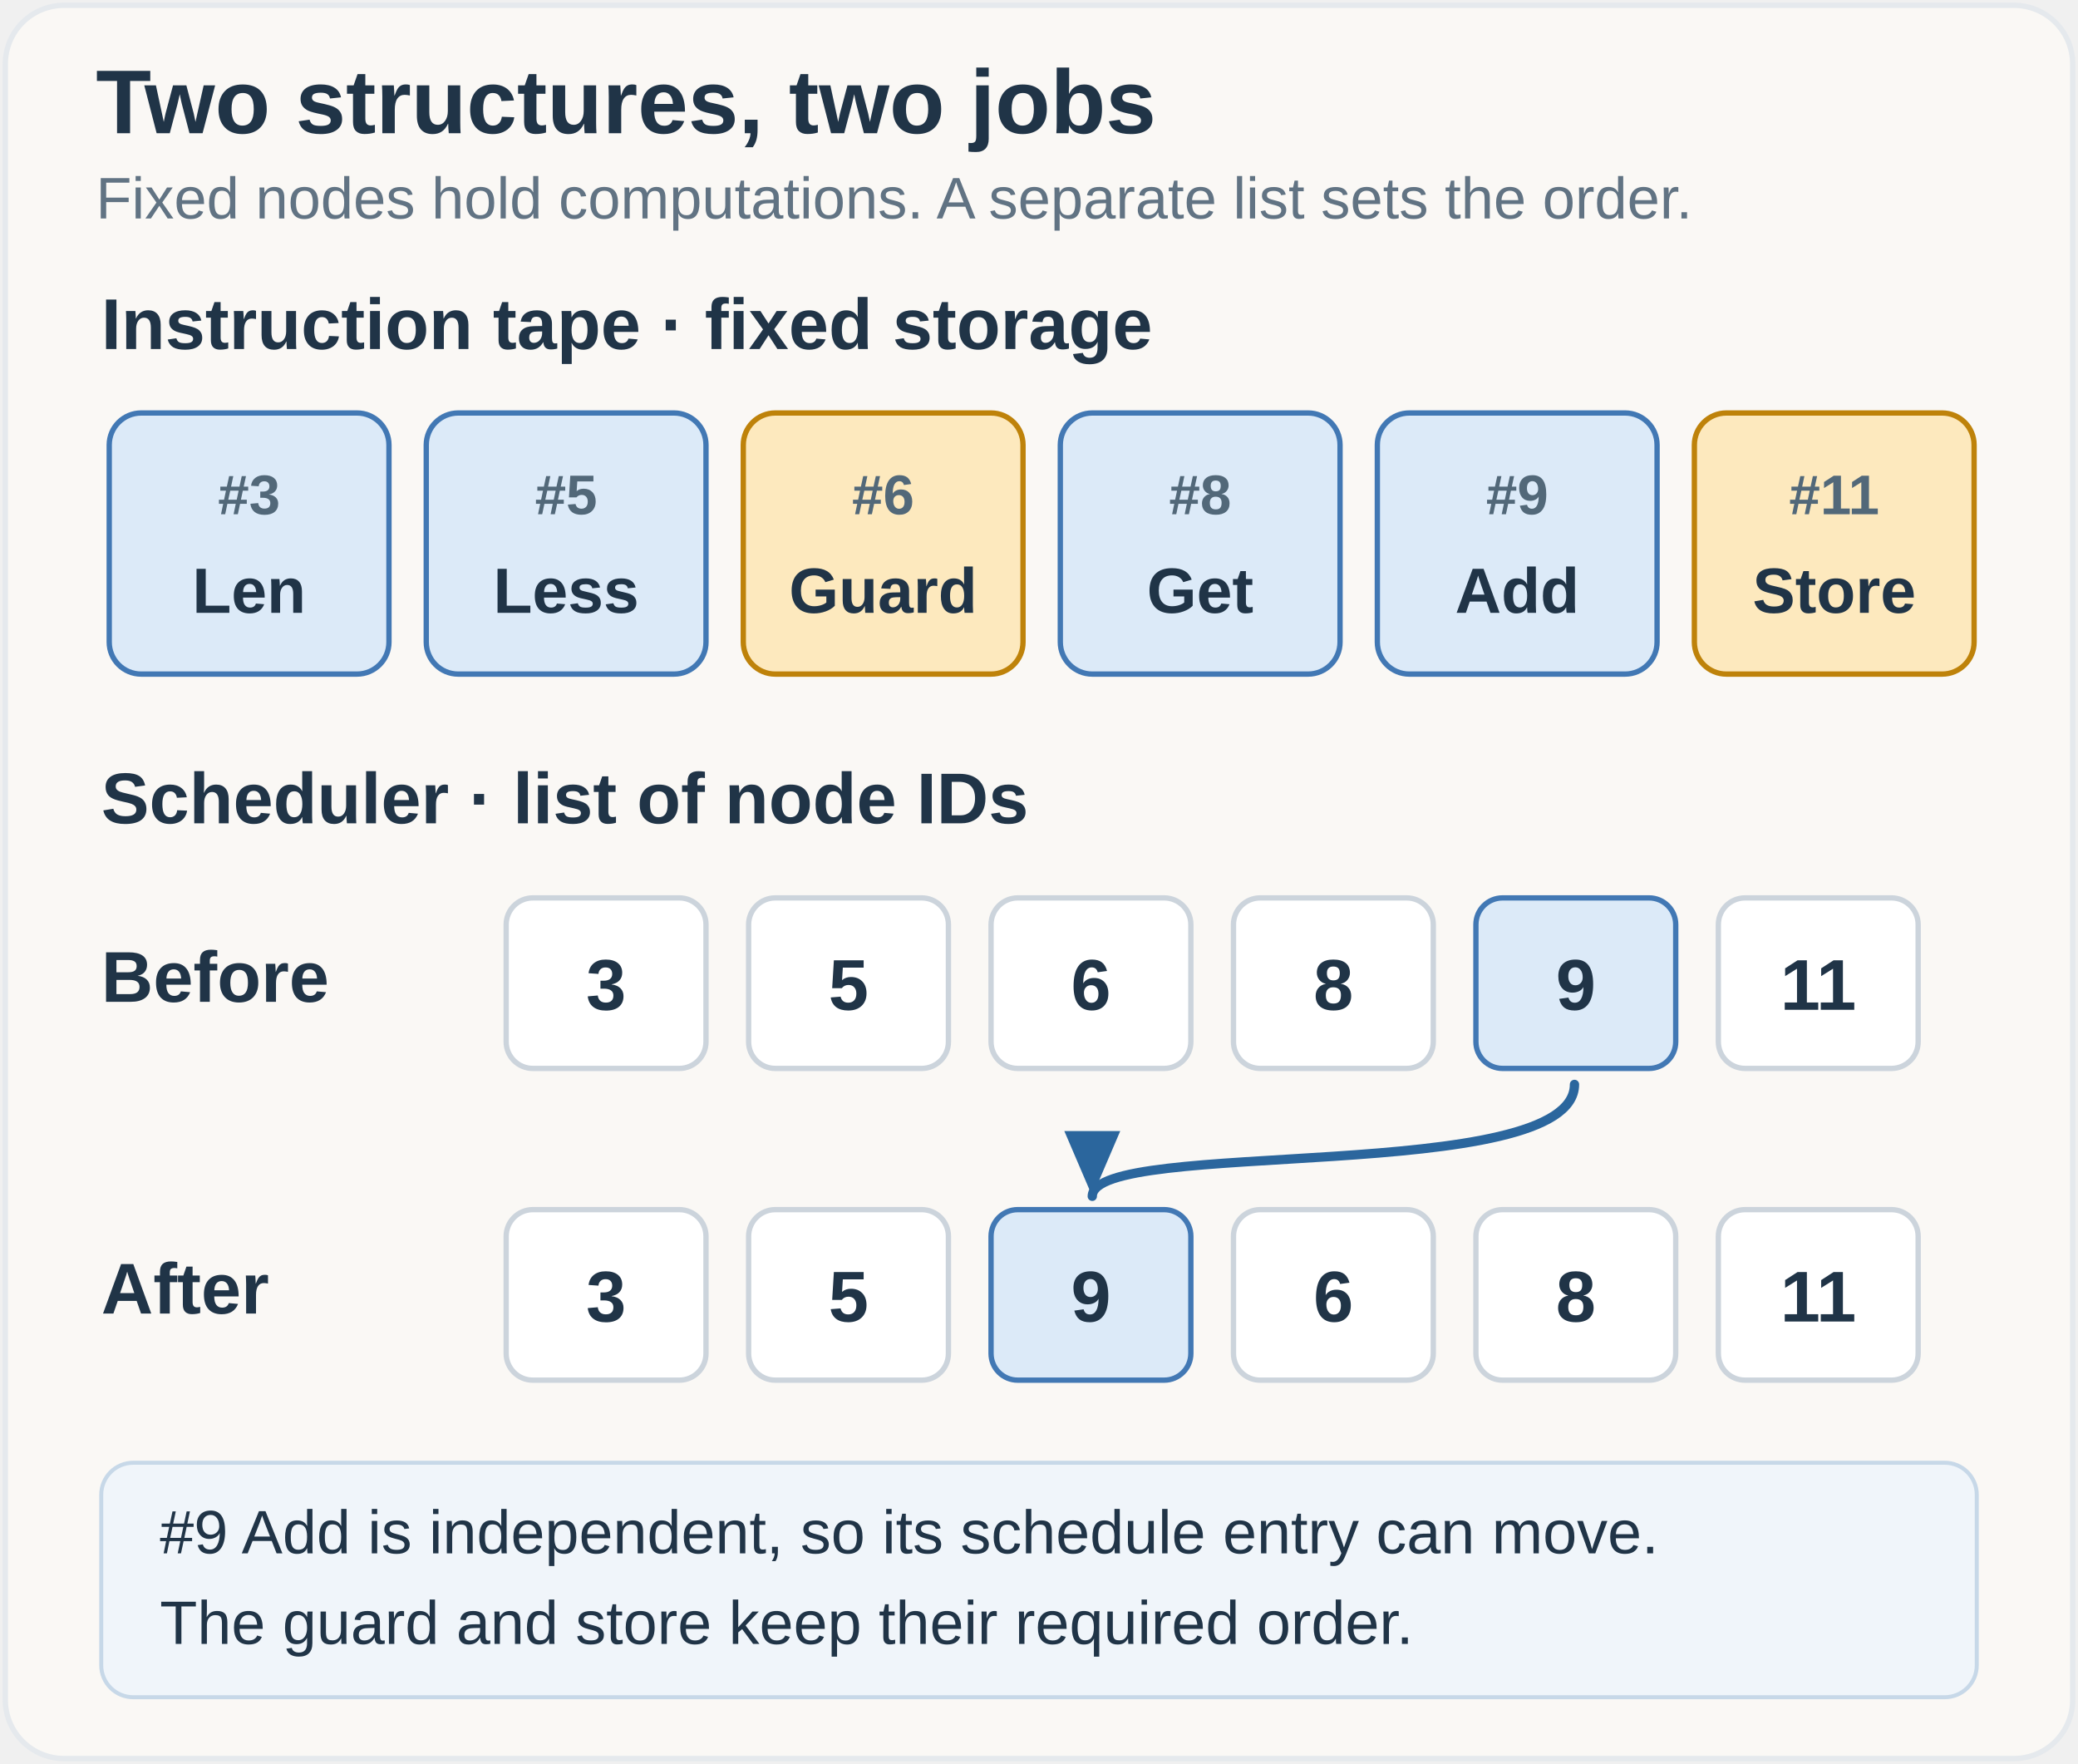
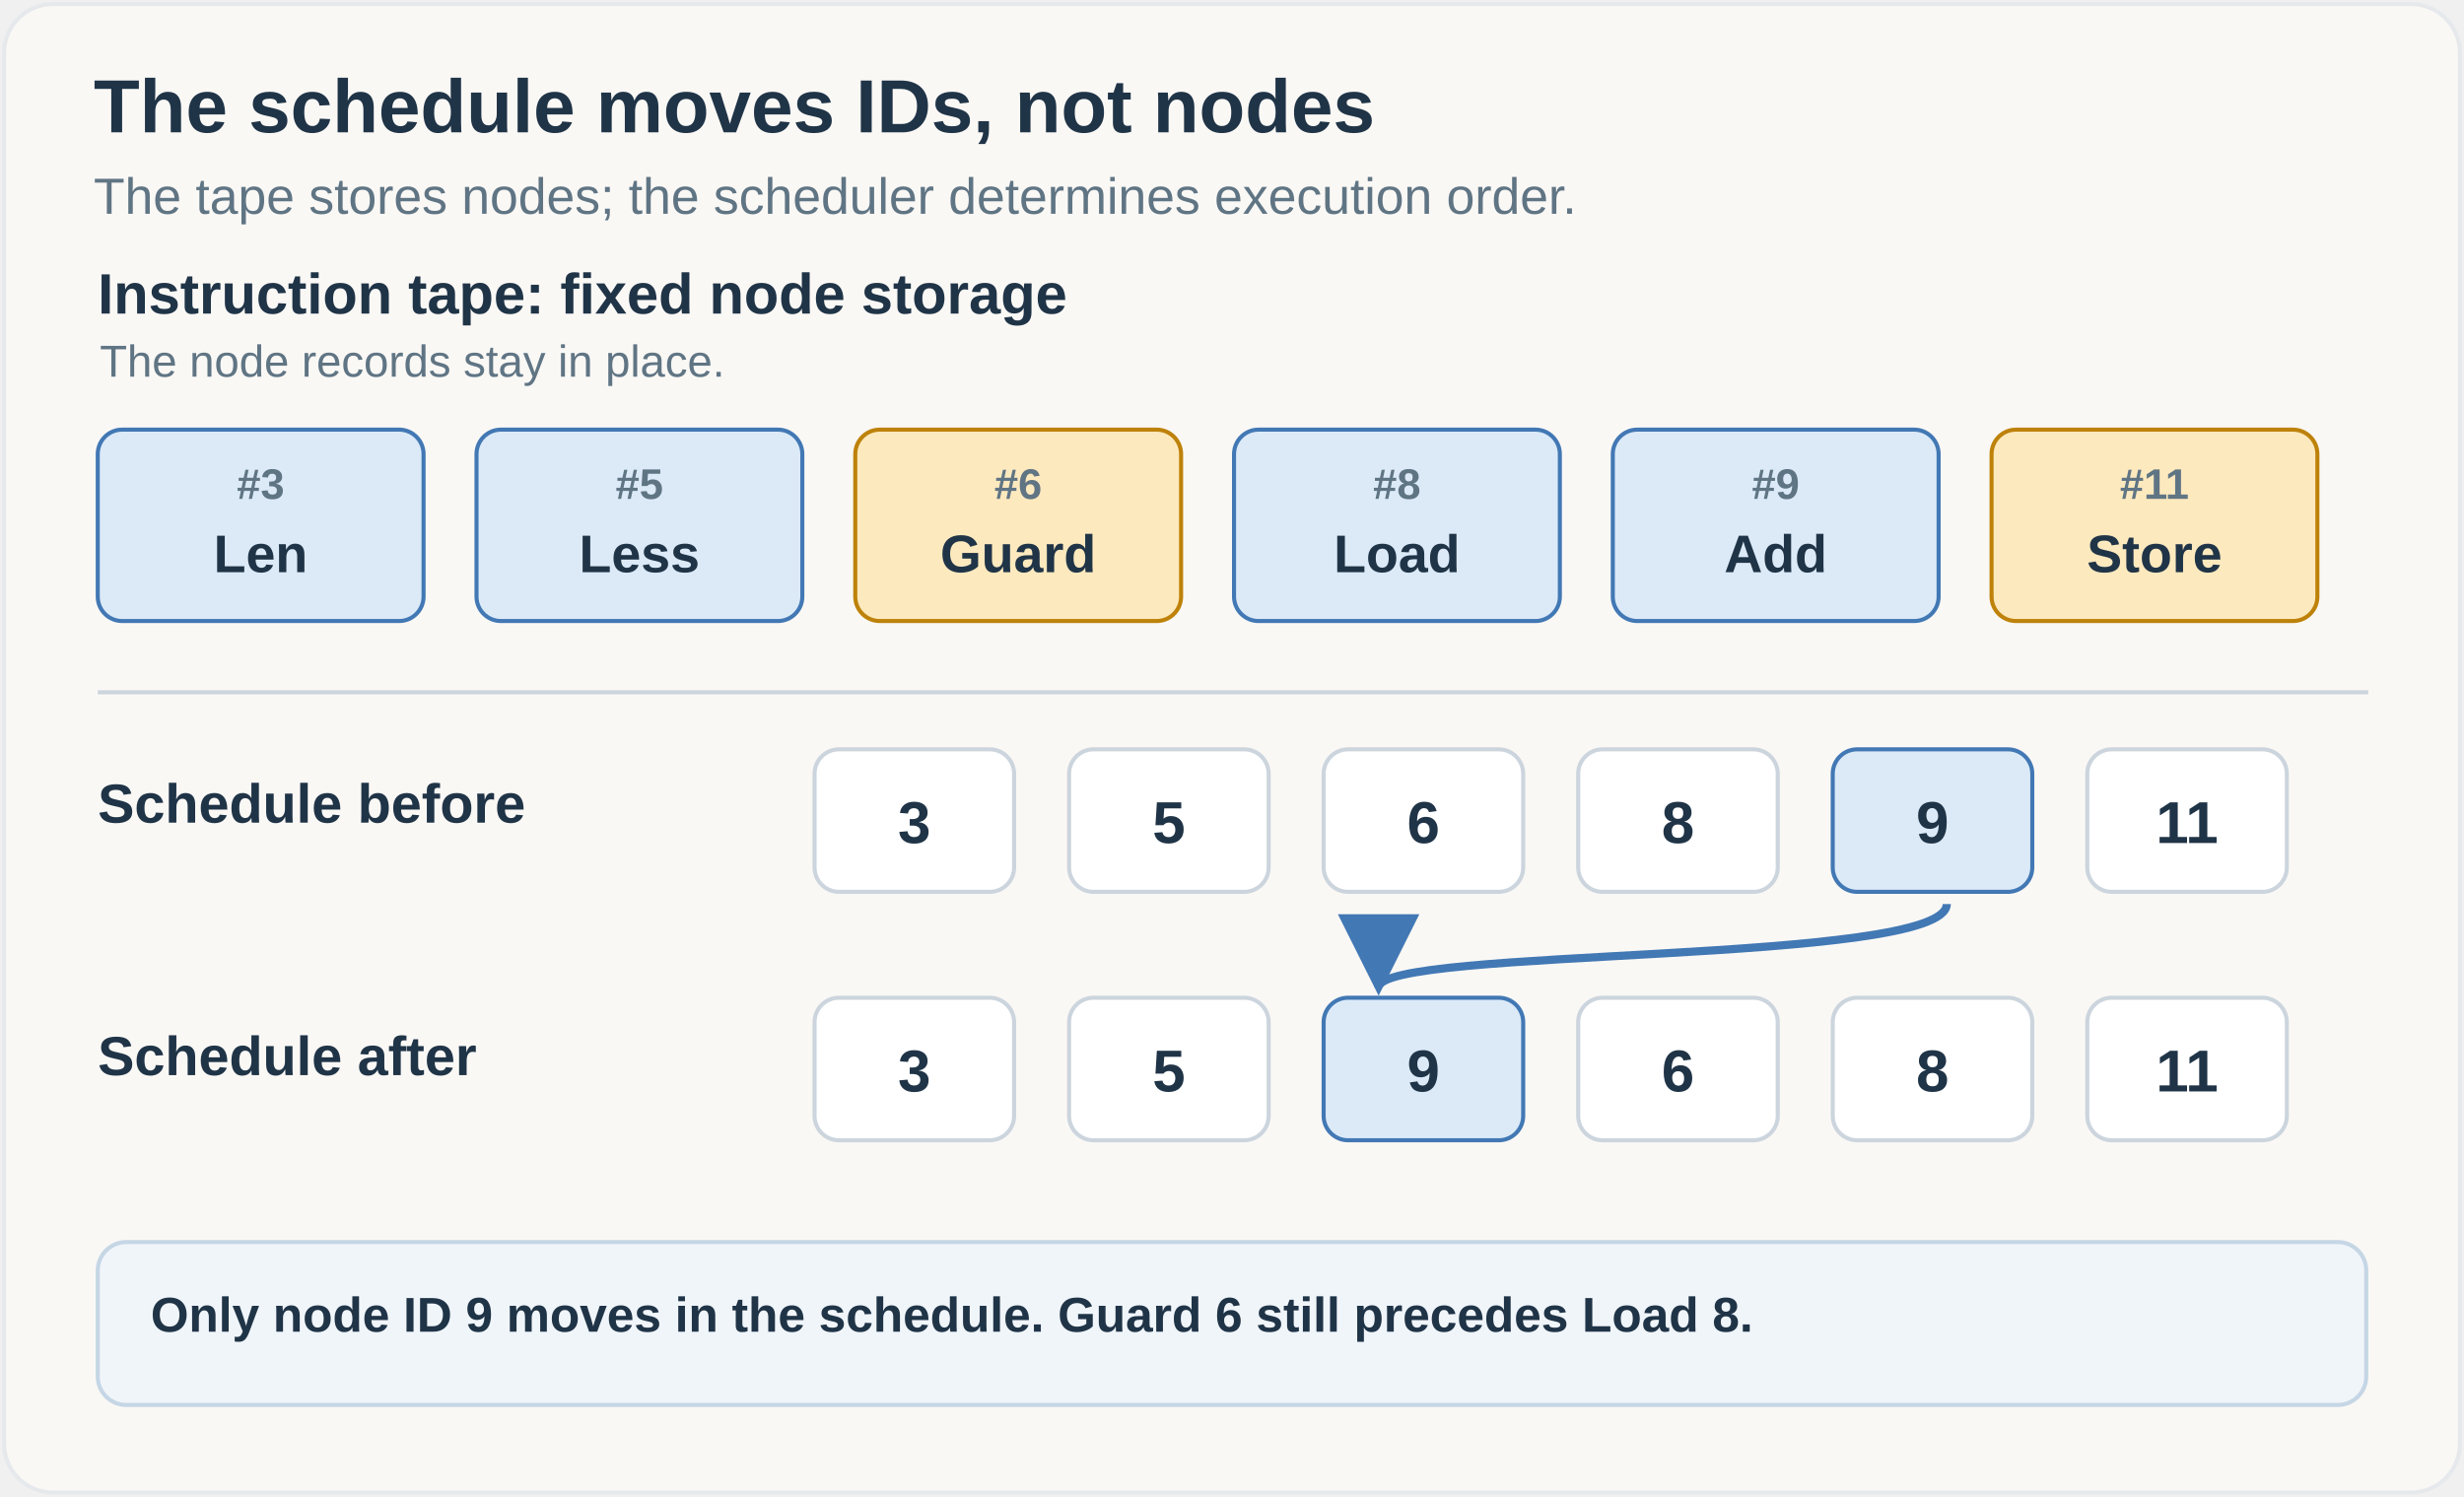
- <svg xmlns="http://www.w3.org/2000/svg" width="780" height="662" viewBox="0 0 780 662" role="img" aria-labelledby="title desc">
+ <svg xmlns="http://www.w3.org/2000/svg" width="1210" height="735" viewBox="0 0 1210 735" role="img" aria-label="Before and after schedules move an independent addition earlier without moving nodes or reordering required effects.">
  <defs>
-     <marker id="arr" markerWidth="10" markerHeight="10" refX="7" refY="3" orient="auto">
-       <path d="M0 0 L7 3 L0 6 Z" fill="#2B669D" />
+     <marker id="arr" markerWidth="10" markerHeight="10" refX="9" refY="5" orient="auto">
+       <path d="M0 0 L10 5 L0 10 Z" fill="#4278B4" />
    </marker>
  </defs>
-   <style>
- text{font-family:"Segoe UI",Arial,sans-serif;fill:#203447}
- .title{font-size:34px;font-weight:700}
- .subtitle{font-size:22px;fill:#617383}
- .section{font-size:27px;font-weight:700}
- .nodeName{font-size:24px;font-weight:700}
- .nodeID{font-size:21px;font-weight:700;fill:#526879}
- .num{font-size:27px;font-weight:700}
- .body{font-size:23px}
- .note{font-size:22px;fill:#617383}
- </style>
-   <rect x="2" y="2" width="776" height="658" rx="22" fill="#FAF8F5" stroke="#E5E9ED" stroke-width="2" />
-   <text x="36" y="50" class="title" text-anchor="start">Two structures, two jobs</text>
-   <text x="36" y="82" class="subtitle" text-anchor="start">Fixed nodes hold computations. A separate list sets the order.</text>
-   <text x="38" y="131" class="section" text-anchor="start">Instruction tape · fixed storage</text>
-   <rect x="41" y="155" width="105" height="98" rx="12" fill="#DCEAF8" stroke="#4278B4" stroke-width="2" />
-   <text x="93.5" y="193" class="nodeID" text-anchor="middle">#3</text>
-   <text x="93.5" y="230" class="nodeName" text-anchor="middle">Len</text>
-   <rect x="160" y="155" width="105" height="98" rx="12" fill="#DCEAF8" stroke="#4278B4" stroke-width="2" />
-   <text x="212.5" y="193" class="nodeID" text-anchor="middle">#5</text>
-   <text x="212.5" y="230" class="nodeName" text-anchor="middle">Less</text>
-   <rect x="279" y="155" width="105" height="98" rx="12" fill="#FDE9BE" stroke="#BE820A" stroke-width="2" />
-   <text x="331.5" y="193" class="nodeID" text-anchor="middle">#6</text>
-   <text x="331.5" y="230" class="nodeName" text-anchor="middle">Guard</text>
-   <rect x="398" y="155" width="105" height="98" rx="12" fill="#DCEAF8" stroke="#4278B4" stroke-width="2" />
-   <text x="450.5" y="193" class="nodeID" text-anchor="middle">#8</text>
-   <text x="450.5" y="230" class="nodeName" text-anchor="middle">Get</text>
-   <rect x="517" y="155" width="105" height="98" rx="12" fill="#DCEAF8" stroke="#4278B4" stroke-width="2" />
-   <text x="569.5" y="193" class="nodeID" text-anchor="middle">#9</text>
-   <text x="569.5" y="230" class="nodeName" text-anchor="middle">Add</text>
-   <rect x="636" y="155" width="105" height="98" rx="12" fill="#FDE9BE" stroke="#BE820A" stroke-width="2" />
-   <text x="688.5" y="193" class="nodeID" text-anchor="middle">#11</text>
-   <text x="688.5" y="230" class="nodeName" text-anchor="middle">Store</text>
-   <text x="38" y="309" class="section" text-anchor="start">Scheduler · list of node IDs</text>
-   <text x="38" y="376" class="section" text-anchor="start">Before</text>
-   <text x="38" y="493" class="section" text-anchor="start">After</text>
-   <rect x="190" y="337" width="75" height="64" rx="10" fill="#FFFFFF" stroke="#CCD4DC" stroke-width="2" />
-   <text x="227.5" y="379" class="num" text-anchor="middle">3</text>
-   <rect x="281" y="337" width="75" height="64" rx="10" fill="#FFFFFF" stroke="#CCD4DC" stroke-width="2" />
-   <text x="318.5" y="379" class="num" text-anchor="middle">5</text>
-   <rect x="372" y="337" width="75" height="64" rx="10" fill="#FFFFFF" stroke="#CCD4DC" stroke-width="2" />
-   <text x="409.5" y="379" class="num" text-anchor="middle">6</text>
-   <rect x="463" y="337" width="75" height="64" rx="10" fill="#FFFFFF" stroke="#CCD4DC" stroke-width="2" />
-   <text x="500.5" y="379" class="num" text-anchor="middle">8</text>
-   <rect x="554" y="337" width="75" height="64" rx="10" fill="#DCEAF8" stroke="#4278B4" stroke-width="2" />
-   <text x="591.5" y="379" class="num" text-anchor="middle">9</text>
-   <rect x="645" y="337" width="75" height="64" rx="10" fill="#FFFFFF" stroke="#CCD4DC" stroke-width="2" />
-   <text x="682.5" y="379" class="num" text-anchor="middle">11</text>
-   <rect x="190" y="454" width="75" height="64" rx="10" fill="#FFFFFF" stroke="#CCD4DC" stroke-width="2" />
-   <text x="227.5" y="496" class="num" text-anchor="middle">3</text>
-   <rect x="281" y="454" width="75" height="64" rx="10" fill="#FFFFFF" stroke="#CCD4DC" stroke-width="2" />
-   <text x="318.5" y="496" class="num" text-anchor="middle">5</text>
-   <rect x="372" y="454" width="75" height="64" rx="10" fill="#DCEAF8" stroke="#4278B4" stroke-width="2" />
-   <text x="409.5" y="496" class="num" text-anchor="middle">9</text>
-   <rect x="463" y="454" width="75" height="64" rx="10" fill="#FFFFFF" stroke="#CCD4DC" stroke-width="2" />
-   <text x="500.5" y="496" class="num" text-anchor="middle">6</text>
-   <rect x="554" y="454" width="75" height="64" rx="10" fill="#FFFFFF" stroke="#CCD4DC" stroke-width="2" />
-   <text x="591.5" y="496" class="num" text-anchor="middle">8</text>
-   <rect x="645" y="454" width="75" height="64" rx="10" fill="#FFFFFF" stroke="#CCD4DC" stroke-width="2" />
-   <text x="682.5" y="496" class="num" text-anchor="middle">11</text>
-   <path d="M 591 407 C 591 445 410 427 410 449" fill="none" stroke="#2B669D" stroke-width="3.5" stroke-linecap="round" marker-end="url(#arr)" />
-   <rect x="38" y="549" width="704" height="88" rx="12" fill="#F0F5FA" stroke="#C7D8E8" stroke-width="1.5" />
-   <text x="60" y="583" class="body" text-anchor="start">#9 Add is independent, so its schedule entry can move.</text>
-   <text x="60" y="617" class="body" text-anchor="start">The guard and store keep their required order.</text>
+   <rect x="2" y="2" width="1206" height="731" rx="24" fill="#FAF8F5" stroke="#E6E9EC" stroke-width="2" />
+   <text x="46" y="65" font-family="Arial, Helvetica, sans-serif" font-size="37" font-weight="bold" fill="#203447">The schedule moves IDs, not nodes</text>
+   <text x="46" y="105" font-family="Arial, Helvetica, sans-serif" font-size="25" font-weight="normal" fill="#607584">The tape stores nodes; the scheduler determines execution order.</text>
+   <text x="48" y="154" font-family="Arial, Helvetica, sans-serif" font-size="28" font-weight="bold" fill="#203447">Instruction tape: fixed node storage</text>
+   <text x="49" y="185" font-family="Arial, Helvetica, sans-serif" font-size="22" font-weight="normal" fill="#607584">The node records stay in place.</text>
+   <rect x="48" y="211" width="160" height="94" rx="12" fill="#DCEAF8" stroke="#4278B4" stroke-width="2" />
+   <text x="128" y="245" font-family="Arial, Helvetica, sans-serif" font-size="21" font-weight="bold" fill="#607584" text-anchor="middle">#3</text>
+   <text x="128" y="281" font-family="Arial, Helvetica, sans-serif" font-size="26" font-weight="bold" fill="#203447" text-anchor="middle">Len</text>
+   <rect x="234" y="211" width="160" height="94" rx="12" fill="#DCEAF8" stroke="#4278B4" stroke-width="2" />
+   <text x="314" y="245" font-family="Arial, Helvetica, sans-serif" font-size="21" font-weight="bold" fill="#607584" text-anchor="middle">#5</text>
+   <text x="314" y="281" font-family="Arial, Helvetica, sans-serif" font-size="26" font-weight="bold" fill="#203447" text-anchor="middle">Less</text>
+   <rect x="420" y="211" width="160" height="94" rx="12" fill="#FDE9BE" stroke="#BE820A" stroke-width="2" />
+   <text x="500" y="245" font-family="Arial, Helvetica, sans-serif" font-size="21" font-weight="bold" fill="#607584" text-anchor="middle">#6</text>
+   <text x="500" y="281" font-family="Arial, Helvetica, sans-serif" font-size="26" font-weight="bold" fill="#203447" text-anchor="middle">Guard</text>
+   <rect x="606" y="211" width="160" height="94" rx="12" fill="#DCEAF8" stroke="#4278B4" stroke-width="2" />
+   <text x="686" y="245" font-family="Arial, Helvetica, sans-serif" font-size="21" font-weight="bold" fill="#607584" text-anchor="middle">#8</text>
+   <text x="686" y="281" font-family="Arial, Helvetica, sans-serif" font-size="26" font-weight="bold" fill="#203447" text-anchor="middle">Load</text>
+   <rect x="792" y="211" width="160" height="94" rx="12" fill="#DCEAF8" stroke="#4278B4" stroke-width="2" />
+   <text x="872" y="245" font-family="Arial, Helvetica, sans-serif" font-size="21" font-weight="bold" fill="#607584" text-anchor="middle">#9</text>
+   <text x="872" y="281" font-family="Arial, Helvetica, sans-serif" font-size="26" font-weight="bold" fill="#203447" text-anchor="middle">Add</text>
+   <rect x="978" y="211" width="160" height="94" rx="12" fill="#FDE9BE" stroke="#BE820A" stroke-width="2" />
+   <text x="1058" y="245" font-family="Arial, Helvetica, sans-serif" font-size="21" font-weight="bold" fill="#607584" text-anchor="middle">#11</text>
+   <text x="1058" y="281" font-family="Arial, Helvetica, sans-serif" font-size="26" font-weight="bold" fill="#203447" text-anchor="middle">Store</text>
+   <path d="M48 340 L1163 340" fill="none" stroke="#CCD5DD" stroke-width="2" />
+   <text x="48" y="404" font-family="Arial, Helvetica, sans-serif" font-size="27" font-weight="bold" fill="#203447">Schedule before</text>
+   <text x="48" y="528" font-family="Arial, Helvetica, sans-serif" font-size="27" font-weight="bold" fill="#203447">Schedule after</text>
+   <rect x="400" y="368" width="98" height="70" rx="12" fill="#FFFFFF" stroke="#CCD5DD" stroke-width="2" />
+   <text x="449" y="414" font-family="Arial, Helvetica, sans-serif" font-size="29" font-weight="bold" fill="#203447" text-anchor="middle">3</text>
+   <rect x="525" y="368" width="98" height="70" rx="12" fill="#FFFFFF" stroke="#CCD5DD" stroke-width="2" />
+   <text x="574" y="414" font-family="Arial, Helvetica, sans-serif" font-size="29" font-weight="bold" fill="#203447" text-anchor="middle">5</text>
+   <rect x="650" y="368" width="98" height="70" rx="12" fill="#FFFFFF" stroke="#CCD5DD" stroke-width="2" />
+   <text x="699" y="414" font-family="Arial, Helvetica, sans-serif" font-size="29" font-weight="bold" fill="#203447" text-anchor="middle">6</text>
+   <rect x="775" y="368" width="98" height="70" rx="12" fill="#FFFFFF" stroke="#CCD5DD" stroke-width="2" />
+   <text x="824" y="414" font-family="Arial, Helvetica, sans-serif" font-size="29" font-weight="bold" fill="#203447" text-anchor="middle">8</text>
+   <rect x="900" y="368" width="98" height="70" rx="12" fill="#DCEAF8" stroke="#4278B4" stroke-width="2" />
+   <text x="949" y="414" font-family="Arial, Helvetica, sans-serif" font-size="29" font-weight="bold" fill="#203447" text-anchor="middle">9</text>
+   <rect x="1025" y="368" width="98" height="70" rx="12" fill="#FFFFFF" stroke="#CCD5DD" stroke-width="2" />
+   <text x="1074" y="414" font-family="Arial, Helvetica, sans-serif" font-size="29" font-weight="bold" fill="#203447" text-anchor="middle">11</text>
+   <rect x="400" y="490" width="98" height="70" rx="12" fill="#FFFFFF" stroke="#CCD5DD" stroke-width="2" />
+   <text x="449" y="536" font-family="Arial, Helvetica, sans-serif" font-size="29" font-weight="bold" fill="#203447" text-anchor="middle">3</text>
+   <rect x="525" y="490" width="98" height="70" rx="12" fill="#FFFFFF" stroke="#CCD5DD" stroke-width="2" />
+   <text x="574" y="536" font-family="Arial, Helvetica, sans-serif" font-size="29" font-weight="bold" fill="#203447" text-anchor="middle">5</text>
+   <rect x="650" y="490" width="98" height="70" rx="12" fill="#DCEAF8" stroke="#4278B4" stroke-width="2" />
+   <text x="699" y="536" font-family="Arial, Helvetica, sans-serif" font-size="29" font-weight="bold" fill="#203447" text-anchor="middle">9</text>
+   <rect x="775" y="490" width="98" height="70" rx="12" fill="#FFFFFF" stroke="#CCD5DD" stroke-width="2" />
+   <text x="824" y="536" font-family="Arial, Helvetica, sans-serif" font-size="29" font-weight="bold" fill="#203447" text-anchor="middle">6</text>
+   <rect x="900" y="490" width="98" height="70" rx="12" fill="#FFFFFF" stroke="#CCD5DD" stroke-width="2" />
+   <text x="949" y="536" font-family="Arial, Helvetica, sans-serif" font-size="29" font-weight="bold" fill="#203447" text-anchor="middle">8</text>
+   <rect x="1025" y="490" width="98" height="70" rx="12" fill="#FFFFFF" stroke="#CCD5DD" stroke-width="2" />
+   <text x="1074" y="536" font-family="Arial, Helvetica, sans-serif" font-size="29" font-weight="bold" fill="#203447" text-anchor="middle">11</text>
+   <path d="M 956 444 C 956 474 677 465 677 485" fill="none" stroke="#4278B4" stroke-width="4" marker-end="url(#arr)" />
+   <rect x="48" y="610" width="1114" height="80" rx="14" fill="#F0F5FA" stroke="#C5D6E5" stroke-width="2" />
+   <text x="74" y="654" font-family="Arial, Helvetica, sans-serif" font-size="24" font-weight="bold" fill="#203447">Only node ID 9 moves in the schedule. Guard 6 still precedes Load 8.</text>
</svg>
